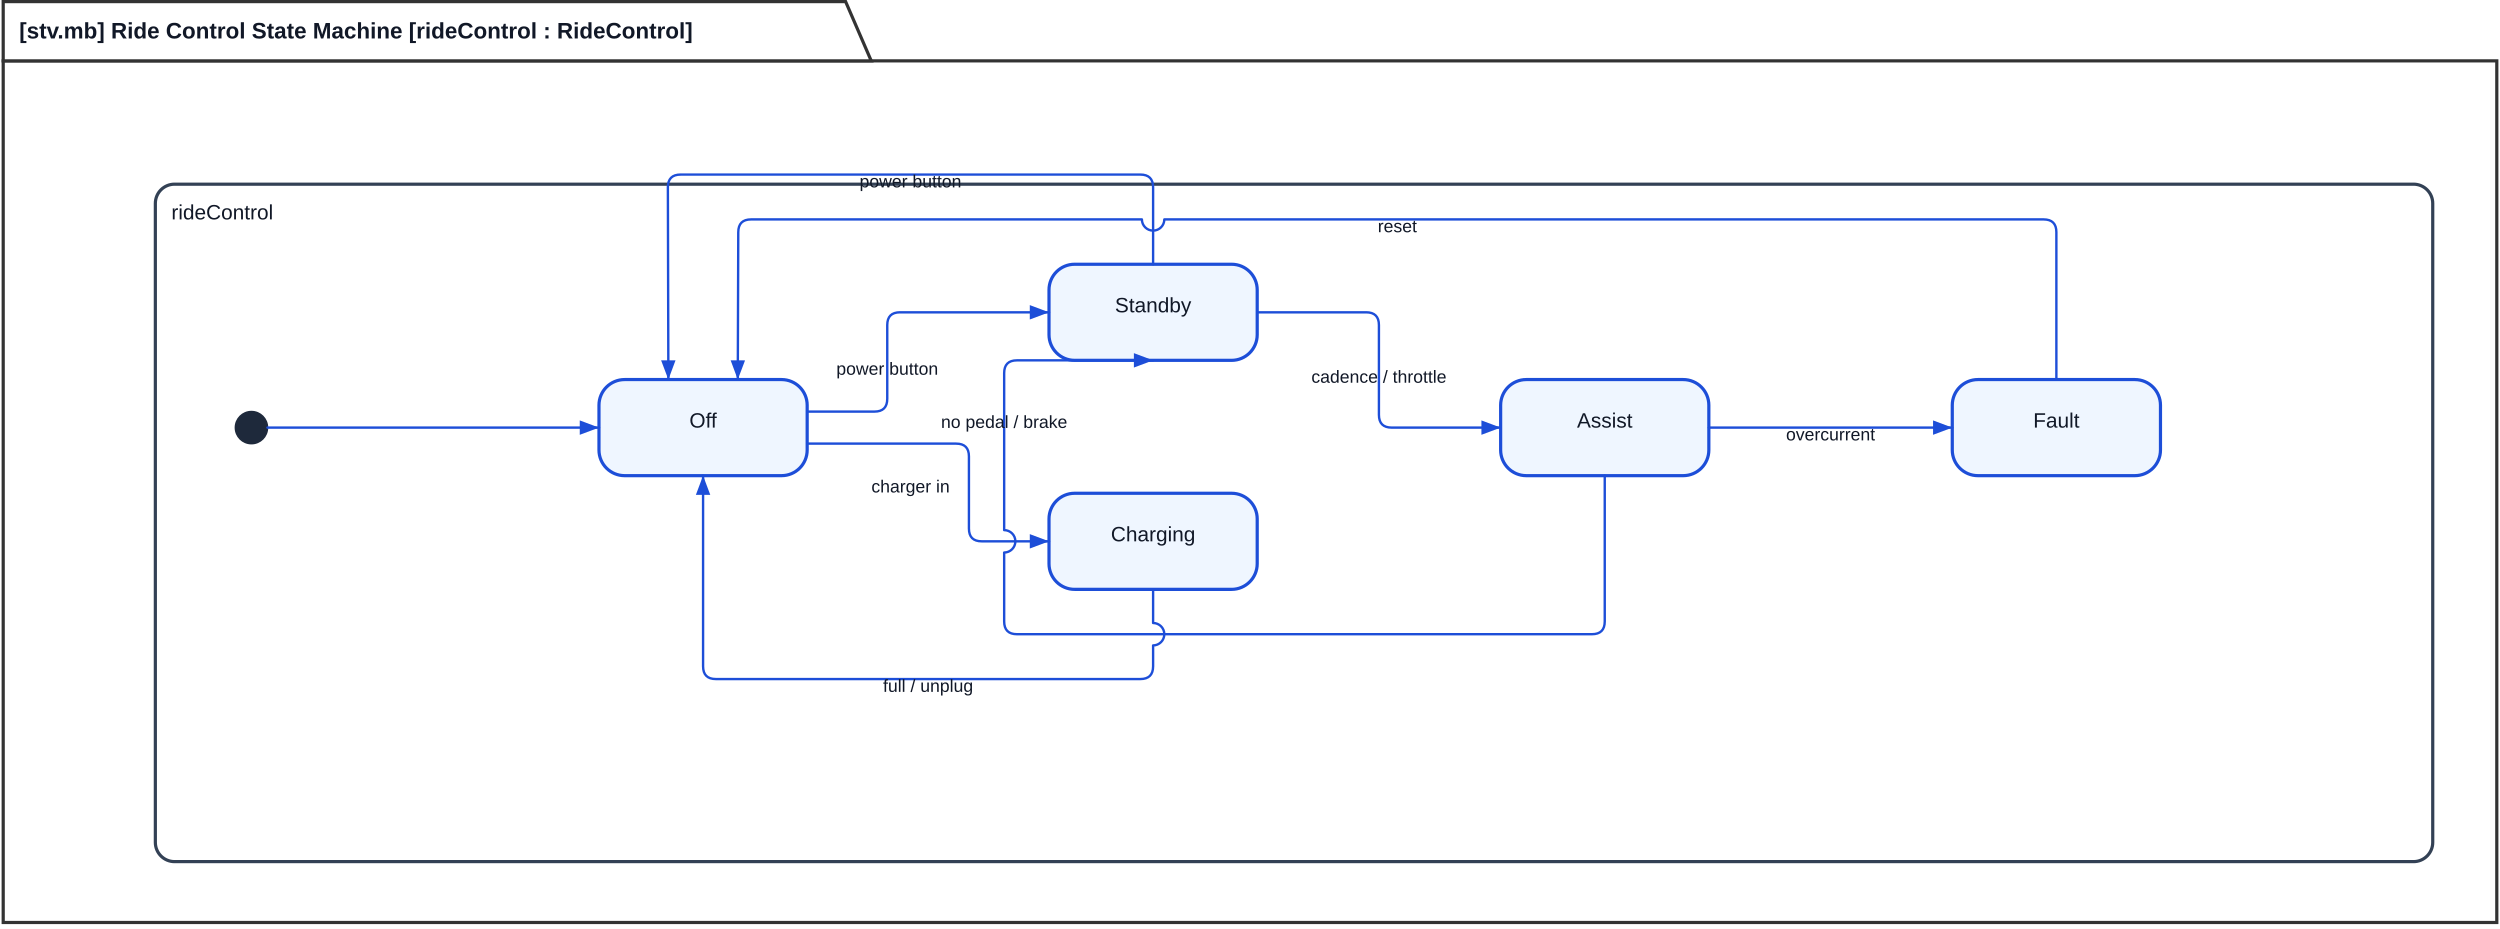
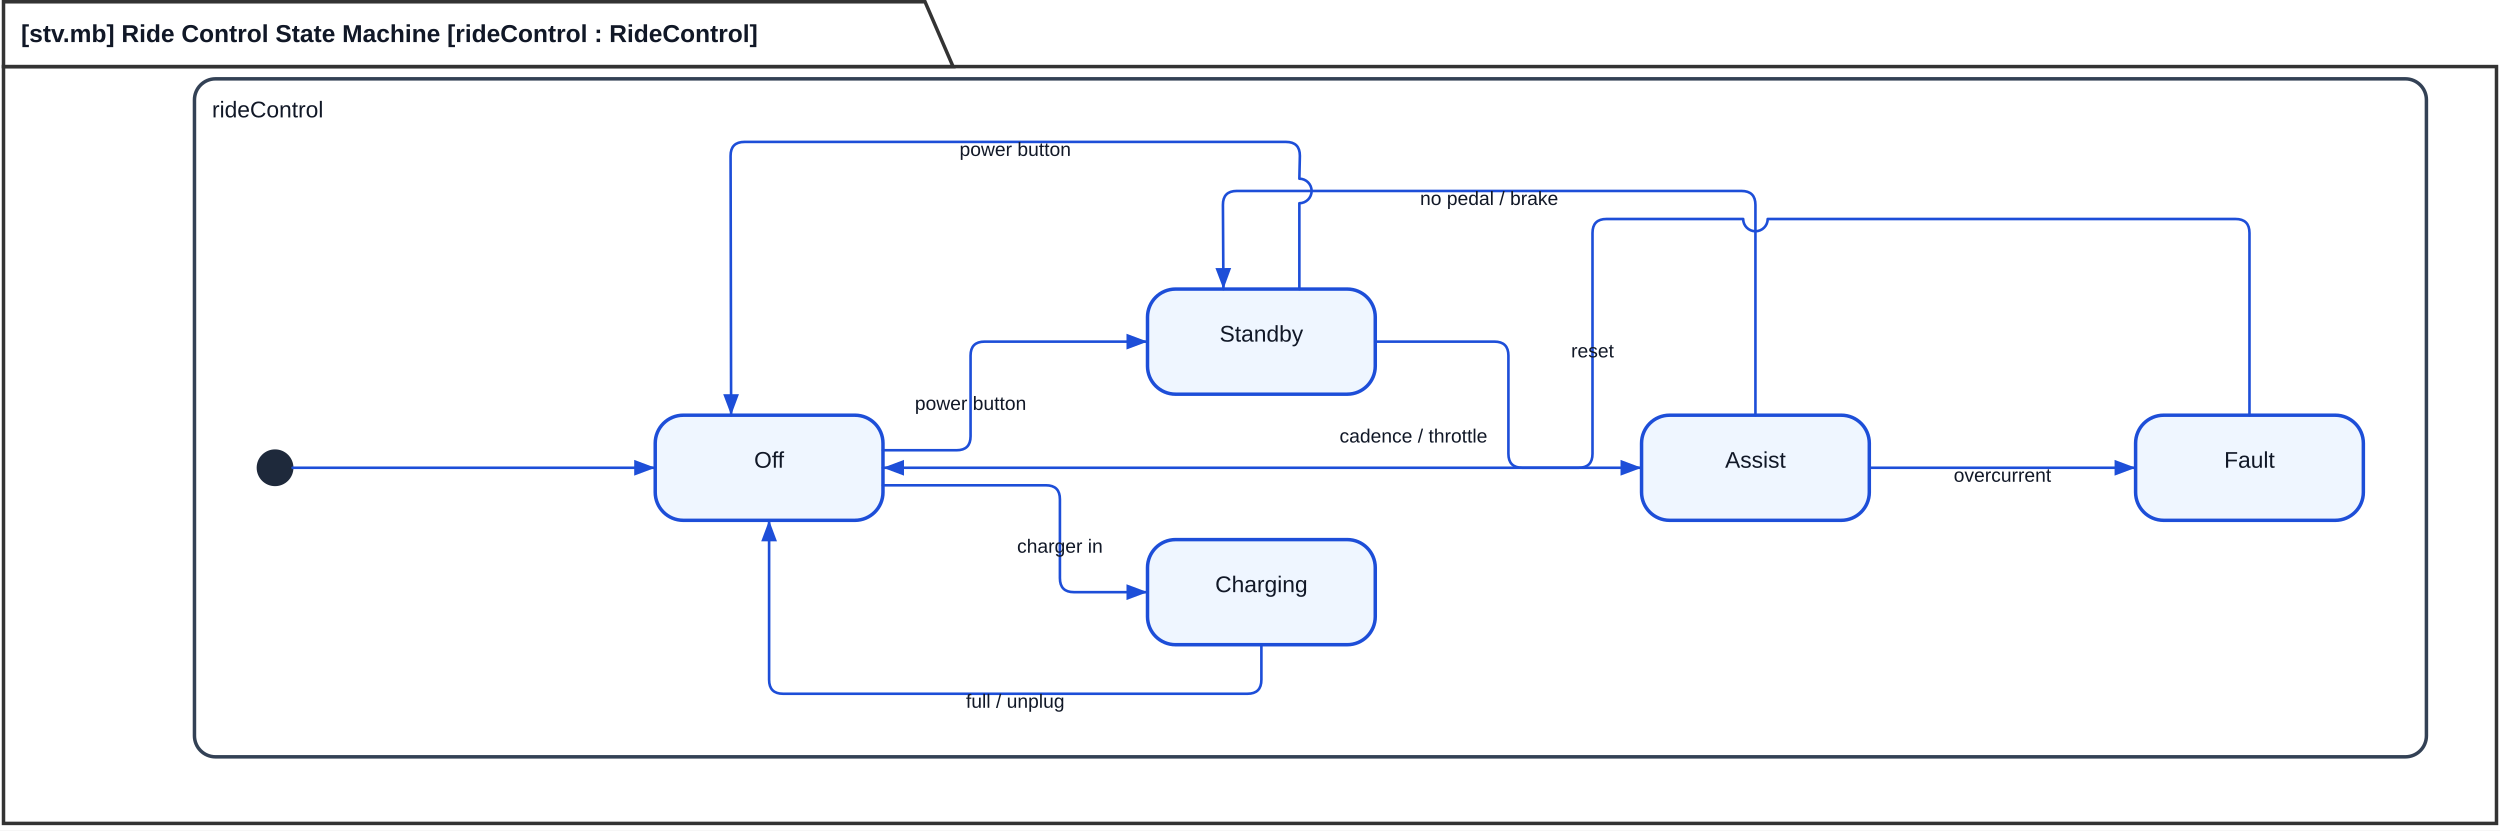
- <svg xmlns="http://www.w3.org/2000/svg" width="1561" height="580" viewBox="0 0 1561 580">
+ <svg xmlns="http://www.w3.org/2000/svg" width="1427" height="474" viewBox="0 0 1427 474">
  <defs>
    <style>text{font-family:Arial,Helvetica,sans-serif;fill:#111827}.label{font-size:13px}.small{font-size:11px}.header{font-size:14px;font-weight:600}</style>
    <marker id="arrow" markerWidth="8" markerHeight="6" refX="8" refY="3" orient="auto">
      <polygon points="0 0,8 3,0 6" fill="#1D4ED8" />
    </marker>
    <marker id="arrow-dark" markerWidth="8" markerHeight="6" refX="8" refY="3" orient="auto">
      <polygon points="0 0,8 3,0 6" fill="#334155" />
    </marker>
    <marker id="composition" markerWidth="12" markerHeight="12" refX="0" refY="6" orient="auto" markerUnits="strokeWidth">
      <polygon points="0 6,6 0,12 6,6 12" fill="#111827" stroke="#111827" />
    </marker>
  </defs>
-   <rect x="0" y="0" width="1561" height="580" fill="#FFFFFF" />
-   <rect x="2" y="38" width="1557" height="538" fill="none" stroke="#333333" stroke-width="2" />
+   <rect x="0" y="0" width="1427" height="474" fill="#FFFFFF" />
+   <rect x="2" y="38" width="1423" height="432" fill="none" stroke="#333333" stroke-width="2" />
  <path d="M 2 1 H 528 L 544 38 H 2 Z" fill="#FFFFFF" stroke="#333333" stroke-width="2" />
  <text class="header" x="12" y="24">[stv.mb] Ride Control State Machine [rideControl : RideControl]</text>
-   <rect x="2" y="38" width="1557" height="540" fill="none" stroke="#333333" stroke-width="0" />
+   <rect x="2" y="38" width="1423" height="434" fill="none" stroke="#333333" stroke-width="0" />
  <g transform="translate(2,40)">
-     <rect id="boundary" x="95" y="75" width="1422" height="423" rx="12" fill="#FFFFFF" stroke="#334155" stroke-width="2" />
-     <text class="label" x="105" y="97">rideControl</text>
+     <rect id="boundary" x="109" y="5" width="1274" height="387" rx="12" fill="#FFFFFF" stroke="#334155" stroke-width="2" />
+     <text class="label" x="119" y="27">rideControl</text>
    <circle id="initial" cx="155" cy="227" r="10" fill="#1E293B" stroke="#1E293B" stroke-width="1" />
    <rect id="off" x="372" y="197" width="130" height="60" rx="16" fill="#EFF6FF" stroke="#1D4ED8" stroke-width="2" />
    <text class="label" text-anchor="middle" x="437" y="227">Off</text>
    <rect id="standby" x="653" y="125" width="130" height="60" rx="16" fill="#EFF6FF" stroke="#1D4ED8" stroke-width="2" />
    <text class="label" text-anchor="middle" x="718" y="155">Standby</text>
    <rect id="assist" x="935" y="197" width="130" height="60" rx="16" fill="#EFF6FF" stroke="#1D4ED8" stroke-width="2" />
    <text class="label" text-anchor="middle" x="1000" y="227">Assist</text>
    <rect id="charging" x="653" y="268" width="130" height="60" rx="16" fill="#EFF6FF" stroke="#1D4ED8" stroke-width="2" />
    <text class="label" text-anchor="middle" x="718" y="298">Charging</text>
    <rect id="fault" x="1217" y="197" width="130" height="60" rx="16" fill="#EFF6FF" stroke="#1D4ED8" stroke-width="2" />
    <text class="label" text-anchor="middle" x="1282" y="227">Fault</text>
    <path d="M 165,227 L 372,227" fill="none" stroke="#1D4ED8" stroke-width="1.5" stroke-linejoin="round" stroke-linecap="round" marker-end="url(#arrow)" />
    <path d="M 502,216.998 L 544,217 Q 552,217 552,209 L 552,163 Q 552,155 560,155 L 653,155" fill="none" stroke="#1D4ED8" stroke-width="1.5" stroke-linejoin="round" stroke-linecap="round" marker-end="url(#arrow)" />
    <path d="M 783,155 L 851,155 Q 859,155 859,163 L 859,219 Q 859,227 867,227 L 935,227" fill="none" stroke="#1D4ED8" stroke-width="1.5" stroke-linejoin="round" stroke-linecap="round" marker-end="url(#arrow)" />
    <path d="M 502,237.002 L 595,237 Q 603,237 603,245 L 603,290 Q 603,298 611,298 L 653,298" fill="none" stroke="#1D4ED8" stroke-width="1.5" stroke-linejoin="round" stroke-linecap="round" marker-end="url(#arrow)" />
    <path d="M 1065,227 L 1217,227" fill="none" stroke="#1D4ED8" stroke-width="1.5" stroke-linejoin="round" stroke-linecap="round" marker-end="url(#arrow)" />
-     <path d="M 1000,257 L 1000,348 Q 1000,356 992,356 L 633,356 Q 625,356 625,348 L 625,305 A 7 7 0 0 0 625,291 L 625,193 Q 625,185 633,185 L 718,185" fill="none" stroke="#1D4ED8" stroke-width="1.5" stroke-linejoin="round" stroke-linecap="round" marker-end="url(#arrow)" />
-     <path d="M 718,328 L 718,349 A 7 7 0 0 1 718,363 L 718,376 Q 718,384 710,384 L 445,384 Q 437,384 437,376 L 437,257" fill="none" stroke="#1D4ED8" stroke-width="1.5" stroke-linejoin="round" stroke-linecap="round" marker-end="url(#arrow)" />
-     <path d="M 718,125 L 718,77 Q 718,69 710,69 L 423,69 Q 415,69 415.021,77 L 415.329,197" fill="none" stroke="#1D4ED8" stroke-width="1.5" stroke-linejoin="round" stroke-linecap="round" marker-end="url(#arrow)" />
-     <path d="M 1282,197 L 1282,105 Q 1282,97 1274,97 L 725,97 A 7 7 0 0 1 711,97 L 467,97 Q 459,97 458.974,105 L 458.671,197" fill="none" stroke="#1D4ED8" stroke-width="1.5" stroke-linejoin="round" stroke-linecap="round" marker-end="url(#arrow)" />
+     <path d="M 1000,197 L 1000,77 Q 1000,69 992,69 L 704,69 Q 696,69 696.047,77 L 696.329,125" fill="none" stroke="#1D4ED8" stroke-width="1.5" stroke-linejoin="round" stroke-linecap="round" marker-end="url(#arrow)" />
+     <path d="M 718,328 L 718,348 Q 718,356 710,356 L 445,356 Q 437,356 437,348 L 437,257" fill="none" stroke="#1D4ED8" stroke-width="1.5" stroke-linejoin="round" stroke-linecap="round" marker-end="url(#arrow)" />
+     <path d="M 739.671,125 L 739.671,76 A 7 7 0 0 0 739.671,62 L 739.969,49 Q 740,41 732,41 L 423,41 Q 415,41 415.017,49 L 415.329,197" fill="none" stroke="#1D4ED8" stroke-width="1.5" stroke-linejoin="round" stroke-linecap="round" marker-end="url(#arrow)" />
+     <path d="M 1282,197 L 1282,93 Q 1282,85 1274,85 L 1007,85 A 7 7 0 0 1 993,85 L 915,85 Q 907,85 907,93 L 907,219 Q 907,227 899,227 L 502,227" fill="none" stroke="#1D4ED8" stroke-width="1.5" stroke-linejoin="round" stroke-linecap="round" marker-end="url(#arrow)" />
    <text class="small" text-anchor="middle" x="552" y="194">power button</text>
-     <text class="small" text-anchor="middle" x="859" y="199">cadence / throttle</text>
-     <text class="small" text-anchor="end" x="591" y="267.5">charger in</text>
+     <text class="small" text-anchor="end" x="847" y="212.6">cadence / throttle</text>
+     <text class="small" text-anchor="middle" x="603" y="275.5">charger in</text>
    <text class="small" text-anchor="middle" x="1141" y="235">overcurrent</text>
-     <text class="small" text-anchor="middle" x="625" y="227.2">no pedal / brake</text>
-     <text class="small" text-anchor="middle" x="577.5" y="392">full / unplug</text>
-     <text class="small" text-anchor="middle" x="566.5" y="77">power button</text>
-     <text class="small" text-anchor="middle" x="870.5" y="105">reset</text>
+     <text class="small" text-anchor="middle" x="848" y="77">no pedal / brake</text>
+     <text class="small" text-anchor="middle" x="577.5" y="364">full / unplug</text>
+     <text class="small" text-anchor="middle" x="577.5" y="49">power button</text>
+     <text class="small" text-anchor="middle" x="907" y="164">reset</text>
  </g>
</svg>
